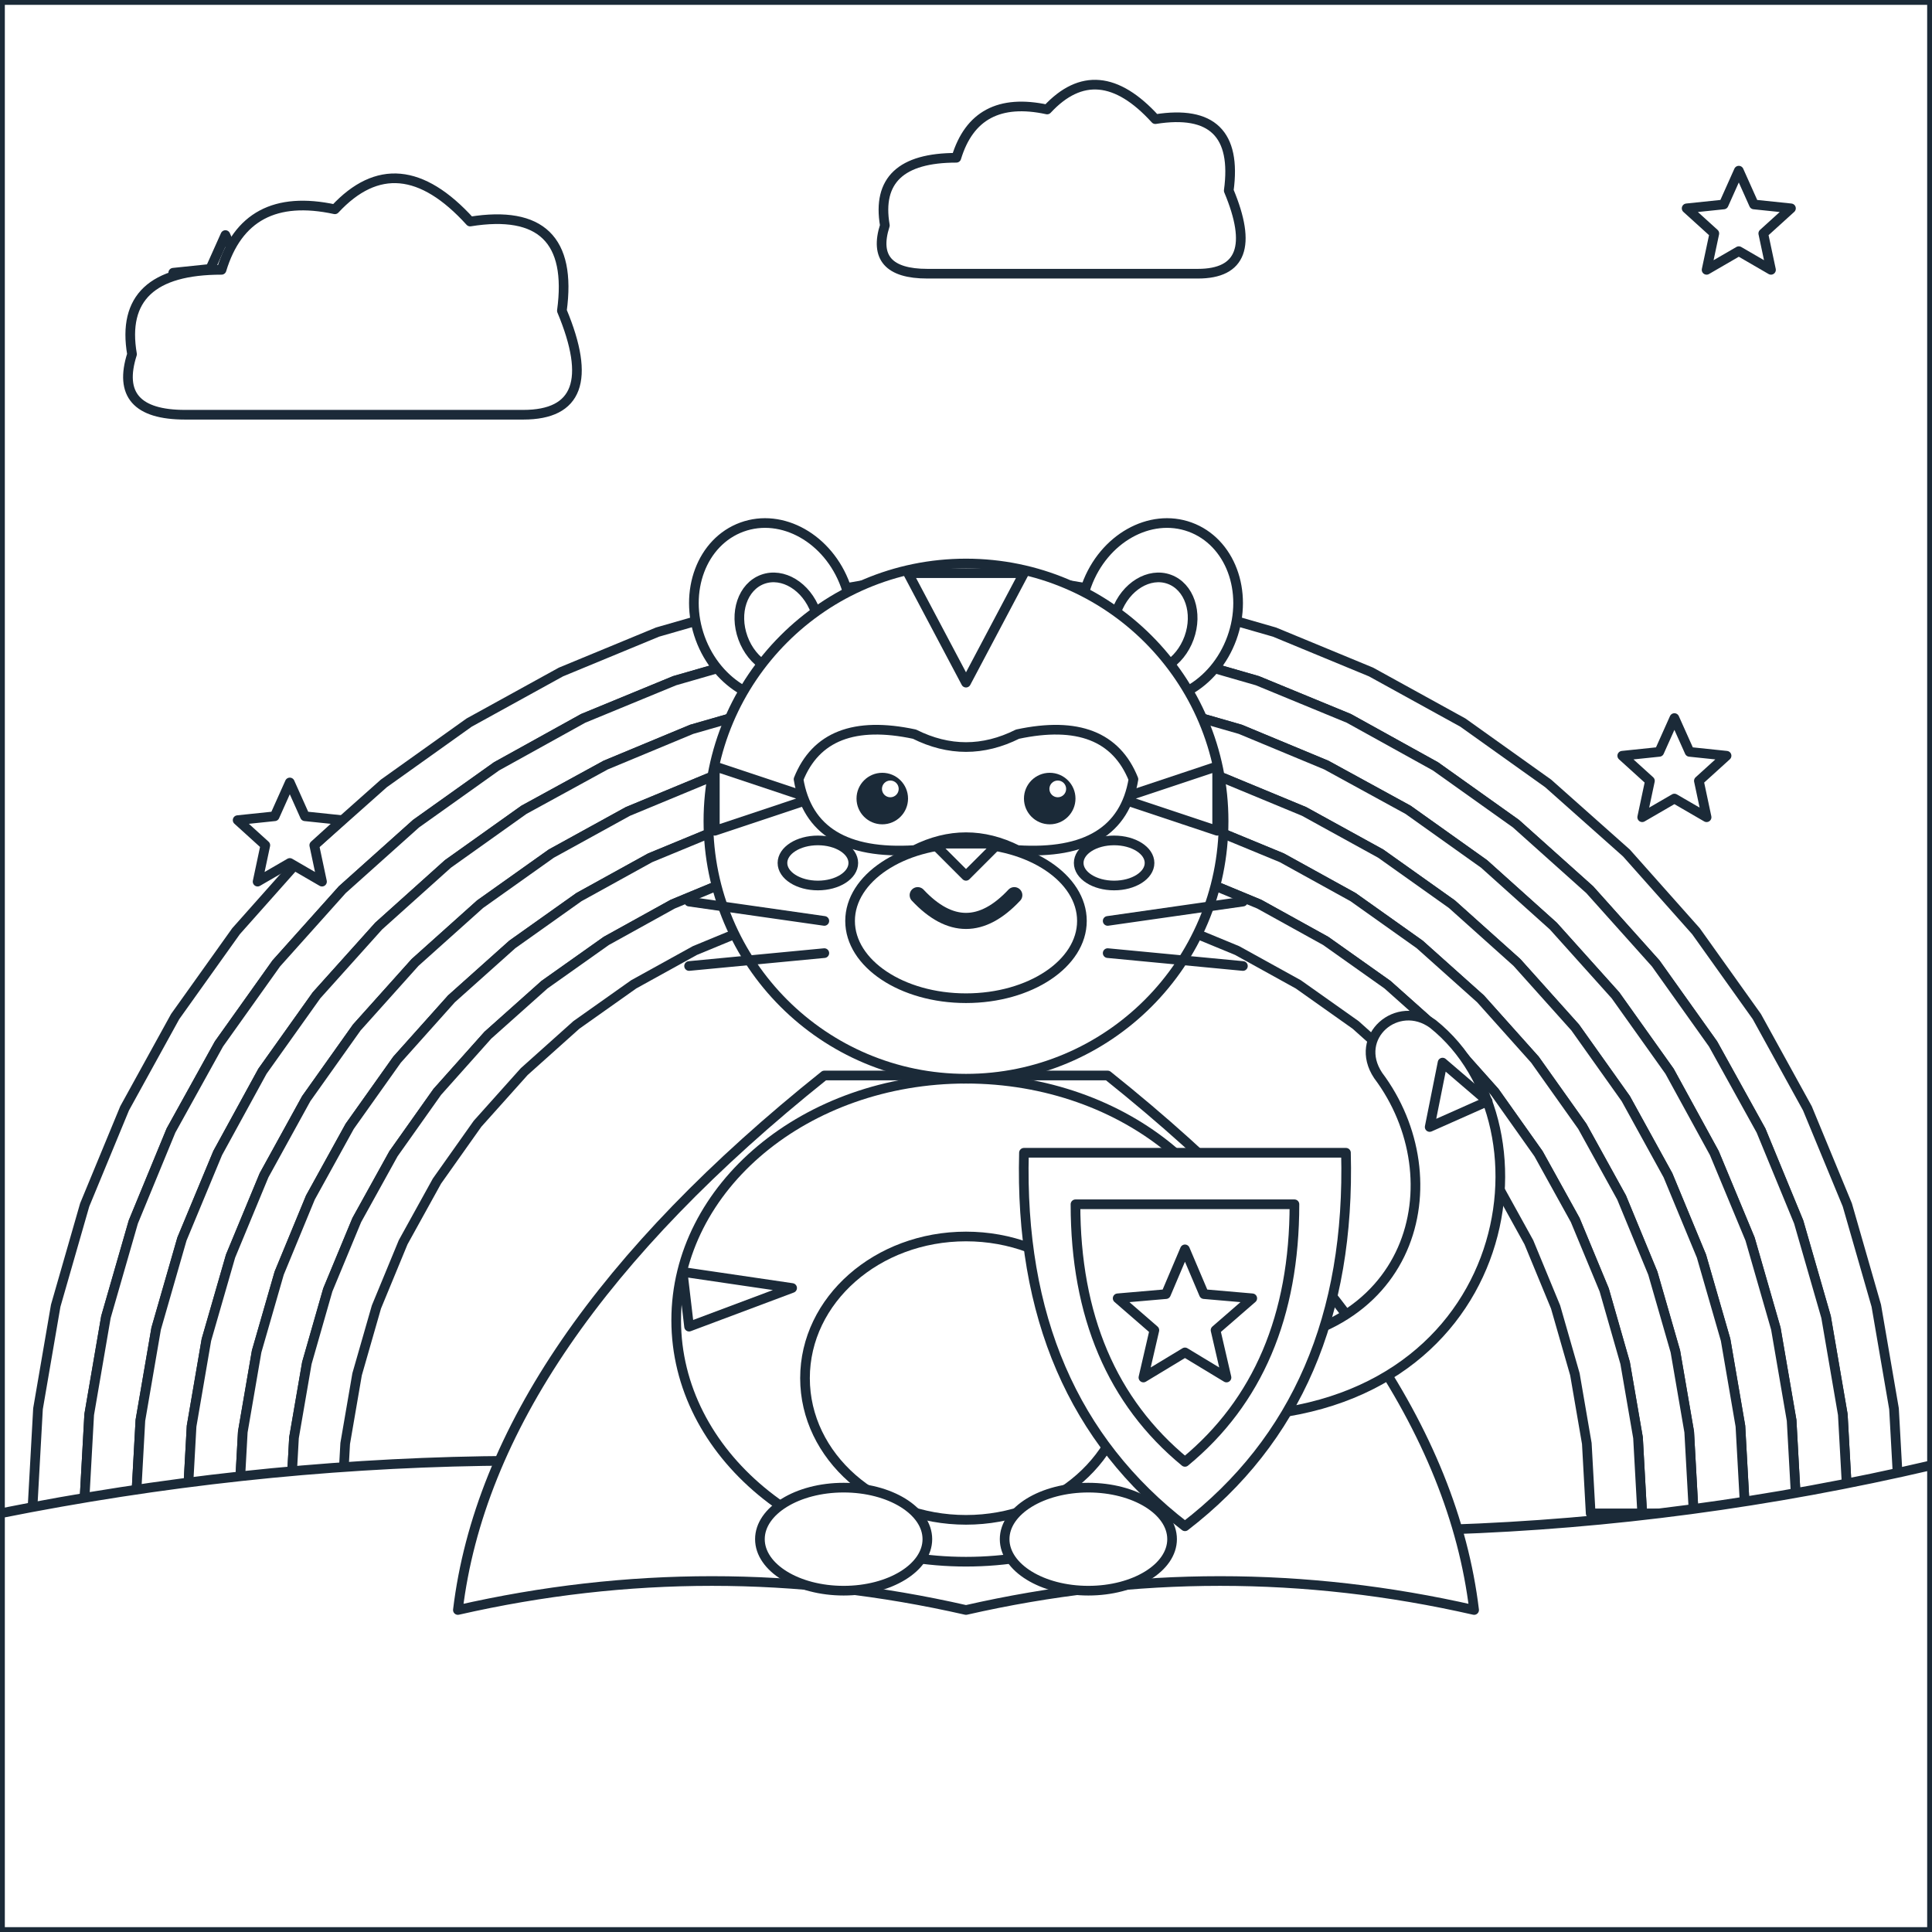
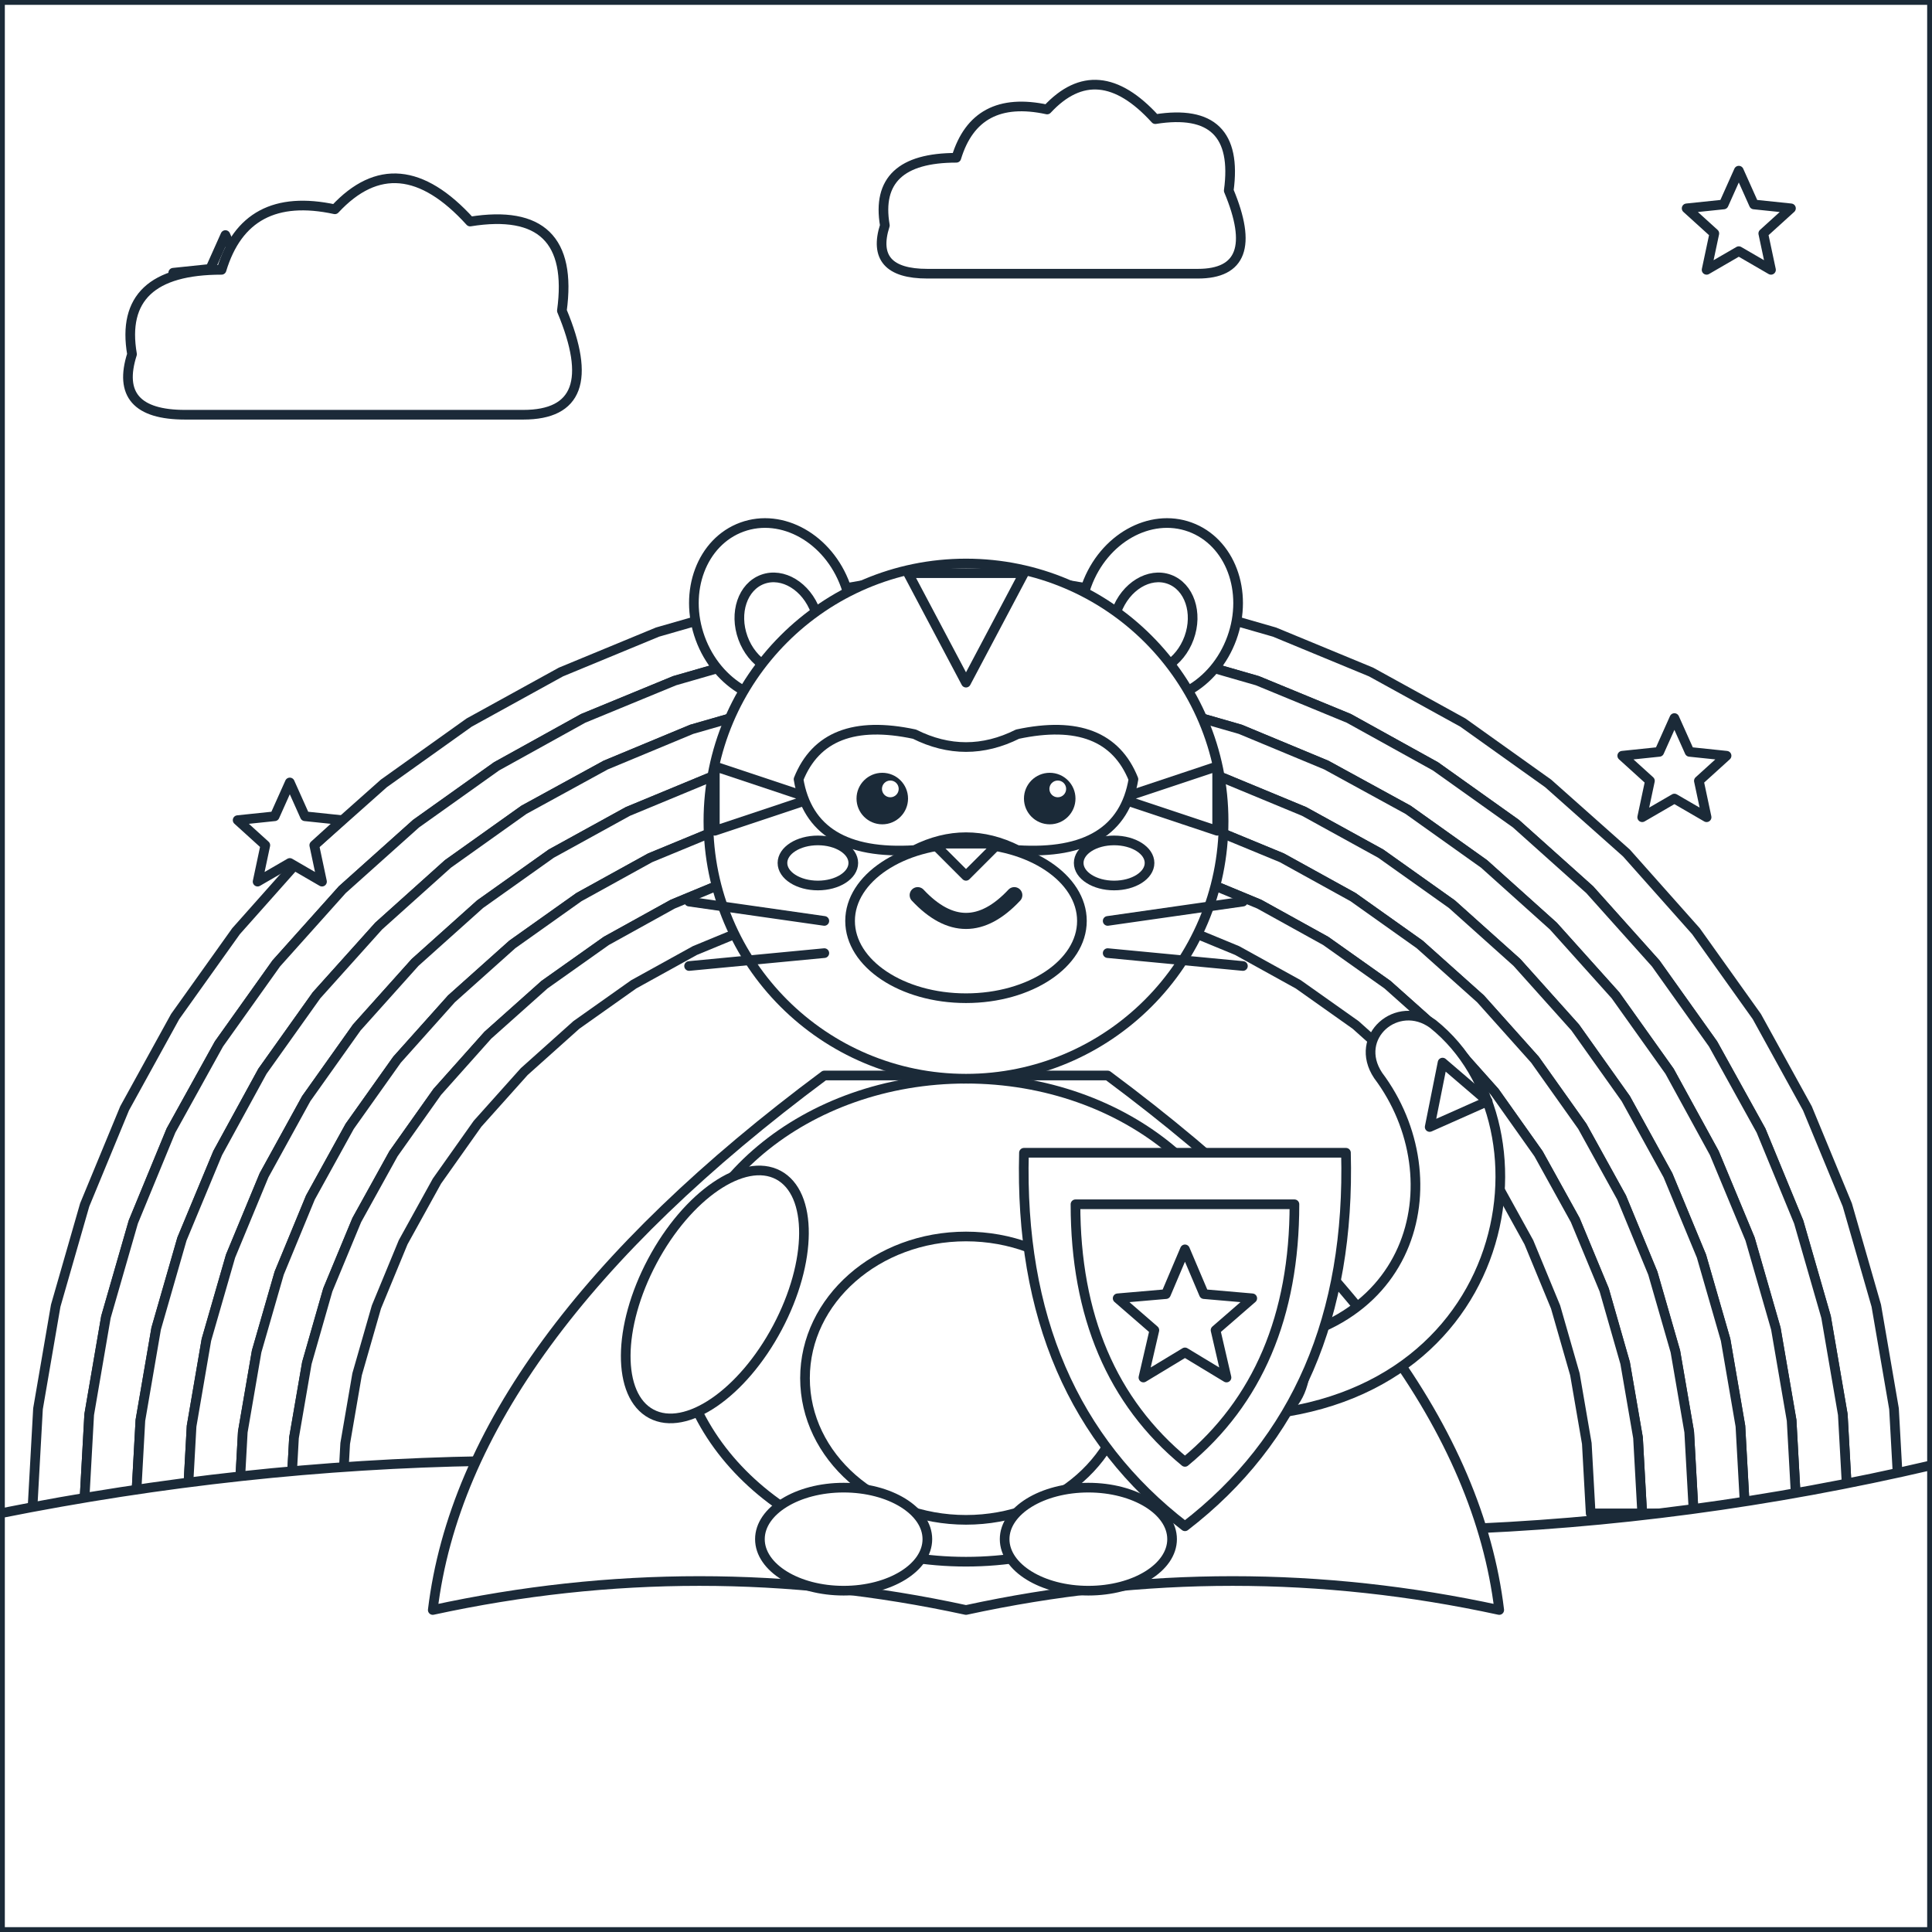
<svg xmlns="http://www.w3.org/2000/svg" viewBox="0 0 600 600" data-picture="ho--the-a-doi-truong">
  <g class="scene-back">
    <rect x="0" y="0" width="600" height="600" rx="0" id="r-nen-troi" data-region="nen-troi" class="region" fill="#FFFFFF" stroke="#1B2A38" stroke-width="3" stroke-linejoin="round" />
    <polygon points="10,470 11.8,437.5 17.3,405.5 26.3,374.2 38.7,344.2 54.4,315.7 73.3,289.2 94.9,264.9 119.2,243.3 145.7,224.4 174.2,208.7 204.2,196.3 235.5,187.3 267.5,181.8 300,180 332.5,181.8 364.5,187.3 395.8,196.3 425.8,208.7 454.3,224.4 480.8,243.3 505.1,264.9 526.7,289.2 545.6,315.7 561.3,344.2 573.7,374.2 582.7,405.5 588.2,437.5 590,470 574,470 572.3,439.3 567.1,409 558.6,379.5 546.9,351.1 532,324.2 514.2,299.2 493.7,276.3 470.8,255.8 445.8,238 418.9,223.1 390.5,211.4 361,202.9 330.7,197.7 300,196 269.3,197.7 239,202.9 209.5,211.4 181.1,223.1 154.2,238 129.2,255.8 106.3,276.3 85.8,299.2 68,324.2 53.1,351.1 41.4,379.5 32.9,409 27.7,439.3 26,470" id="r-cau-vong-1" data-region="cau-vong-1" class="region" fill="#FFFFFF" stroke="#1B2A38" stroke-width="3" stroke-linejoin="round" />
    <polygon points="26,470 27.7,439.3 32.9,409 41.4,379.5 53.1,351.1 68,324.2 85.8,299.2 106.3,276.3 129.2,255.8 154.2,238 181.1,223.1 209.5,211.4 239,202.9 269.3,197.7 300,196 330.7,197.7 361,202.9 390.5,211.4 418.9,223.1 445.8,238 470.8,255.8 493.7,276.3 514.2,299.2 532,324.2 546.9,351.1 558.6,379.5 567.1,409 572.3,439.3 574,470 558,470 556.4,441.1 551.5,412.6 543.5,384.8 532.4,358.1 518.5,332.7 501.7,309.1 482.4,287.6 460.9,268.3 437.3,251.5 411.9,237.6 385.2,226.5 357.4,218.5 328.9,213.6 300,212 271.1,213.6 242.6,218.5 214.8,226.5 188.1,237.6 162.7,251.5 139.1,268.3 117.6,287.6 98.3,309.1 81.5,332.7 67.6,358.1 56.5,384.8 48.5,412.6 43.6,441.1 42,470" id="r-cau-vong-2" data-region="cau-vong-2" class="region" fill="#FFFFFF" stroke="#1B2A38" stroke-width="3" stroke-linejoin="round" />
    <polygon points="42,470 43.6,441.1 48.5,412.6 56.5,384.8 67.6,358.1 81.5,332.7 98.3,309.1 117.6,287.6 139.1,268.3 162.7,251.5 188.1,237.6 214.8,226.5 242.6,218.5 271.1,213.6 300,212 328.9,213.6 357.4,218.5 385.2,226.5 411.9,237.6 437.3,251.5 460.9,268.3 482.4,287.6 501.7,309.1 518.5,332.7 532.4,358.1 543.5,384.8 551.5,412.6 556.4,441.1 558,470 542,470 540.5,442.9 535.9,416.1 528.4,390.1 518,365 504.9,341.2 489.2,319.1 471.1,298.9 450.9,280.8 428.8,265.1 405,252 379.9,241.6 353.9,234.1 327.1,229.5 300,228 272.9,229.5 246.1,234.1 220.1,241.6 195,252 171.2,265.1 149.1,280.8 128.9,298.9 110.8,319.1 95.1,341.2 82,365 71.6,390.1 64.1,416.1 59.5,442.9 58,470" id="r-cau-vong-3" data-region="cau-vong-3" class="region" fill="#FFFFFF" stroke="#1B2A38" stroke-width="3" stroke-linejoin="round" />
    <polygon points="58,470 59.5,442.9 64.1,416.1 71.6,390.1 82,365 95.1,341.2 110.8,319.1 128.9,298.9 149.1,280.8 171.2,265.1 195,252 220.1,241.6 246.1,234.1 272.9,229.5 300,228 327.1,229.5 353.9,234.1 379.9,241.6 405,252 428.8,265.1 450.9,280.8 471.1,298.9 489.2,319.1 504.9,341.2 518,365 528.4,390.1 535.9,416.1 540.5,442.9 542,470 526,470 524.6,444.7 520.3,419.7 513.3,395.4 503.6,371.9 491.4,349.8 476.7,329.1 459.8,310.2 440.9,293.3 420.2,278.6 398.1,266.4 374.6,256.7 350.3,249.7 325.3,245.4 300,244 274.7,245.4 249.7,249.7 225.4,256.7 201.9,266.4 179.8,278.6 159.1,293.3 140.2,310.2 123.3,329.1 108.6,349.8 96.4,371.9 86.7,395.4 79.7,419.7 75.4,444.7 74,470" id="r-cau-vong-4" data-region="cau-vong-4" class="region" fill="#FFFFFF" stroke="#1B2A38" stroke-width="3" stroke-linejoin="round" />
    <polygon points="74,470 75.4,444.7 79.7,419.7 86.7,395.4 96.4,371.9 108.6,349.8 123.3,329.1 140.2,310.2 159.1,293.3 179.8,278.6 201.9,266.4 225.4,256.7 249.7,249.7 274.7,245.4 300,244 325.3,245.4 350.3,249.7 374.6,256.7 398.1,266.4 420.2,278.6 440.9,293.3 459.8,310.2 476.7,329.1 491.4,349.8 503.6,371.9 513.3,395.4 520.3,419.7 524.6,444.7 526,470 510,470 508.7,446.5 504.7,423.3 498.2,400.6 489.2,378.9 477.8,358.3 464.2,339.1 448.5,321.5 430.9,305.8 411.7,292.2 391.1,280.8 369.4,271.8 346.7,265.3 323.5,261.3 300,260 276.5,261.3 253.3,265.3 230.6,271.8 208.9,280.8 188.3,292.2 169.1,305.8 151.5,321.5 135.8,339.1 122.2,358.3 110.8,378.9 101.8,400.6 95.3,423.3 91.3,446.5 90,470" id="r-cau-vong-5" data-region="cau-vong-5" class="region" fill="#FFFFFF" stroke="#1B2A38" stroke-width="3" stroke-linejoin="round" />
    <polygon points="90,470 91.3,446.5 95.3,423.3 101.8,400.6 110.8,378.9 122.2,358.3 135.8,339.1 151.5,321.5 169.1,305.8 188.3,292.2 208.9,280.8 230.6,271.8 253.3,265.3 276.5,261.3 300,260 323.5,261.3 346.7,265.3 369.4,271.8 391.1,280.8 411.7,292.2 430.9,305.8 448.5,321.5 464.2,339.1 477.8,358.3 489.2,378.9 498.2,400.6 504.7,423.3 508.7,446.5 510,470 494,470 492.8,448.3 489.1,426.8 483.1,405.9 474.8,385.8 464.3,366.8 451.7,349 437.2,332.8 421,318.3 403.2,305.7 384.2,295.2 364.1,286.9 343.2,280.9 321.7,277.2 300,276 278.3,277.2 256.8,280.9 235.9,286.9 215.8,295.2 196.8,305.7 179,318.3 162.8,332.8 148.3,349 135.7,366.8 125.2,385.8 116.9,405.9 110.9,426.8 107.2,448.3 106,470" id="r-cau-vong-6" data-region="cau-vong-6" class="region" fill="#FFFFFF" stroke="#1B2A38" stroke-width="3" stroke-linejoin="round" />
    <polygon points="70,73 74.7,83.5 86.2,84.7 77.6,92.5 80,103.8 70,98 60,103.8 62.4,92.5 53.8,84.7 65.3,83.5" id="r-sao-lap-lanh-1" data-region="sao-lap-lanh-1" class="region" fill="#FFFFFF" stroke="#1B2A38" stroke-width="3" stroke-linejoin="round" />
    <polygon points="540,53 544.7,63.5 556.2,64.7 547.6,72.5 550,83.8 540,78 530,83.8 532.4,72.5 523.8,64.7 535.3,63.5" id="r-sao-lap-lanh-2" data-region="sao-lap-lanh-2" class="region" fill="#FFFFFF" stroke="#1B2A38" stroke-width="3" stroke-linejoin="round" />
    <polygon points="520,223 524.7,233.5 536.2,234.7 527.6,242.5 530,253.8 520,248 510,253.8 512.4,242.5 503.8,234.7 515.3,233.5" id="r-sao-lap-lanh-3" data-region="sao-lap-lanh-3" class="region" fill="#FFFFFF" stroke="#1B2A38" stroke-width="3" stroke-linejoin="round" />
    <polygon points="90,243 94.7,253.5 106.2,254.7 97.6,262.5 100,273.8 90,268 80,273.8 82.4,262.5 73.8,254.7 85.3,253.5" id="r-sao-lap-lanh-4" data-region="sao-lap-lanh-4" class="region" fill="#FFFFFF" stroke="#1B2A38" stroke-width="3" stroke-linejoin="round" />
    <path d="M 57.5 128.8 Q 35 128.8 41 110 Q 36.5 83.8 68.8 83.8 Q 76.3 59 104 65 Q 123.5 44 146 68.8 Q 179 63.5 174.5 96.5 Q 188 128.8 162.5 128.8 Z" id="r-may-1" data-region="may-1" class="region" fill="#FFFFFF" stroke="#1B2A38" stroke-width="3" stroke-linejoin="round" />
    <path d="M 288 85 Q 270 85 274.8 70 Q 271.2 49 297 49 Q 303 29.2 325.2 34 Q 340.8 17.2 358.8 37 Q 385.2 32.8 381.6 59.2 Q 392.4 85 372 85 Z" id="r-may-2" data-region="may-2" class="region" fill="#FFFFFF" stroke="#1B2A38" stroke-width="3" stroke-linejoin="round" />
    <path d="M 0 470 Q 150 440 300 465 Q 450 490 600 455 L 600 600 L 0 600 Z" id="r-nen-dat" data-region="nen-dat" class="region" fill="#FFFFFF" stroke="#1B2A38" stroke-width="3" stroke-linejoin="round" />
  </g>
  <g id="subject" class="subject anim-bounce">
-     <path d="M 256 334 L 344 334 Q 447.8 417 457.8 500 Q 378.9 482 300 500 Q 221.1 482 142.2 500 Q 152.2 417 256 334 Z" id="r-ao-choang" data-region="ao-choang" class="region" fill="#FFFFFF" stroke="#1B2A38" stroke-width="3" stroke-linejoin="round" />
+     <path d="M 256 334 L 344 334 Q 455.6 417 465.6 500 Q 382.8 482 300 500 Q 217.2 482 134.4 500 Q 144.4 417 256 334 Z" id="r-ao-choang" data-region="ao-choang" class="region" fill="#FFFFFF" stroke="#1B2A38" stroke-width="3" stroke-linejoin="round" />
    <path d="M 380 440 C 470 440 485 350 445 318 C 434 310 420 322 428 334 C 452 366 440 418 380 418 Z" id="r-duoi" data-region="duoi" class="region" fill="#FFFFFF" stroke="#1B2A38" stroke-width="3" stroke-linejoin="round" />
    <polygon points="448,330 462,342 444,350" id="r-soc-duoi" data-region="soc-duoi" class="region" fill="#FFFFFF" stroke="#1B2A38" stroke-width="3" stroke-linejoin="round" />
    <ellipse cx="300" cy="410" rx="90" ry="75" id="r-than" data-region="than" class="region" fill="#FFFFFF" stroke="#1B2A38" stroke-width="3" stroke-linejoin="round" />
    <ellipse cx="300" cy="428" rx="50" ry="44" id="r-bung" data-region="bung" class="region" fill="#FFFFFF" stroke="#1B2A38" stroke-width="3" stroke-linejoin="round" />
    <polygon points="212,395 246,400 214,412" id="r-soc-than-trai" data-region="soc-than-trai" class="region" fill="#FFFFFF" stroke="#1B2A38" stroke-width="3" stroke-linejoin="round" />
    <polygon points="388,395 354,400 386,412" id="r-soc-than-phai" data-region="soc-than-phai" class="region" fill="#FFFFFF" stroke="#1B2A38" stroke-width="3" stroke-linejoin="round" />
    <ellipse cx="262" cy="478" rx="26" ry="16" id="r-chan-trai" data-region="chan-trai" class="region" fill="#FFFFFF" stroke="#1B2A38" stroke-width="3" stroke-linejoin="round" />
    <ellipse cx="338" cy="478" rx="26" ry="16" id="r-chan-phai" data-region="chan-phai" class="region" fill="#FFFFFF" stroke="#1B2A38" stroke-width="3" stroke-linejoin="round" />
    <ellipse cx="240" cy="190" rx="24" ry="28" transform="rotate(-20 240 190)" id="r-tai-trai" data-region="tai-trai" class="region" fill="#FFFFFF" stroke="#1B2A38" stroke-width="3" stroke-linejoin="round" />
    <ellipse cx="242" cy="194" rx="12" ry="15" transform="rotate(-20 242 194)" id="r-trong-tai-trai" data-region="trong-tai-trai" class="region" fill="#FFFFFF" stroke="#1B2A38" stroke-width="3" stroke-linejoin="round" />
    <ellipse cx="360" cy="190" rx="24" ry="28" transform="rotate(20 360 190)" id="r-tai-phai" data-region="tai-phai" class="region" fill="#FFFFFF" stroke="#1B2A38" stroke-width="3" stroke-linejoin="round" />
    <ellipse cx="358" cy="194" rx="12" ry="15" transform="rotate(20 358 194)" id="r-trong-tai-phai" data-region="trong-tai-phai" class="region" fill="#FFFFFF" stroke="#1B2A38" stroke-width="3" stroke-linejoin="round" />
    <ellipse cx="300" cy="255" rx="80" ry="80" id="r-dau" data-region="dau" class="region" fill="#FFFFFF" stroke="#1B2A38" stroke-width="3" stroke-linejoin="round" />
    <polygon points="282,178 300,212 318,178" id="r-soc-tran-1" data-region="soc-tran-1" class="region" fill="#FFFFFF" stroke="#1B2A38" stroke-width="3" stroke-linejoin="round" />
    <polygon points="222,238 252,248 222,258" id="r-soc-ma-trai" data-region="soc-ma-trai" class="region" fill="#FFFFFF" stroke="#1B2A38" stroke-width="3" stroke-linejoin="round" />
    <polygon points="378,238 348,248 378,258" id="r-soc-ma-phai" data-region="soc-ma-phai" class="region" fill="#FFFFFF" stroke="#1B2A38" stroke-width="3" stroke-linejoin="round" />
    <ellipse cx="300" cy="286" rx="36" ry="24" id="r-mom" data-region="mom" class="region" fill="#FFFFFF" stroke="#1B2A38" stroke-width="3" stroke-linejoin="round" />
    <polygon points="290,262 310,262 300,272" id="r-mui" data-region="mui" class="region" fill="#FFFFFF" stroke="#1B2A38" stroke-width="3" stroke-linejoin="round" />
    <g class="deco" pointer-events="none">
      <path d="M 256 286 L 214 280 M 256 296 L 214 300 M 344 286 L 386 280 M 344 296 L 386 300" fill="none" stroke="#1B2A38" stroke-width="3" stroke-linecap="round" stroke-linejoin="round" />
    </g>
+     <ellipse cx="222" cy="402" rx="22" ry="42" transform="rotate(28 222 402)" id="r-tay-trai" data-region="tay-trai" class="region" fill="#FFFFFF" stroke="#1B2A38" stroke-width="3" stroke-linejoin="round" />
+     <ellipse cx="378" cy="402" rx="22" ry="42" transform="rotate(-28 378 402)" id="r-tay-phai" data-region="tay-phai" class="region" fill="#FFFFFF" stroke="#1B2A38" stroke-width="3" stroke-linejoin="round" />
    <path d="M 248 242 Q 256 222 284 228 Q 300 236 316 228 Q 344 222 352 242 Q 348 266 316 264 Q 300 256 284 264 Q 252 266 248 242 Z" id="r-mat-na" data-region="mat-na" class="region" fill="#FFFFFF" stroke="#1B2A38" stroke-width="3" stroke-linejoin="round" />
    <g class="deco" pointer-events="none">
      <circle cx="274" cy="248" r="8" fill="#1B2A38" />
    </g>
    <g class="deco" pointer-events="none">
      <circle cx="326" cy="248" r="8" fill="#1B2A38" />
    </g>
    <g class="deco" pointer-events="none">
      <circle cx="276.5" cy="245" r="2.6" fill="#FFFFFF" />
    </g>
    <g class="deco" pointer-events="none">
      <circle cx="328.5" cy="245" r="2.6" fill="#FFFFFF" />
    </g>
    <ellipse cx="254" cy="268" rx="11" ry="7" id="r-ma-trai" data-region="ma-trai" class="region" fill="#FFFFFF" stroke="#1B2A38" stroke-width="3" stroke-linejoin="round" />
    <ellipse cx="346" cy="268" rx="11" ry="7" id="r-ma-phai" data-region="ma-phai" class="region" fill="#FFFFFF" stroke="#1B2A38" stroke-width="3" stroke-linejoin="round" />
    <g class="deco" pointer-events="none">
      <path d="M 285 278 Q 300 294 315 278" fill="none" stroke="#1B2A38" stroke-width="5" stroke-linecap="round" stroke-linejoin="round" />
    </g>
    <path d="M 318 358 L 418 358 Q 420 434 368 474 Q 316 434 318 358 Z" id="r-khien" data-region="khien" class="region" fill="#FFFFFF" stroke="#1B2A38" stroke-width="3" stroke-linejoin="round" />
    <path d="M 334 374 L 402 374 Q 402 426 368 454 Q 334 426 334 374 Z" id="r-khien-vien" data-region="khien-vien" class="region" fill="#FFFFFF" stroke="#1B2A38" stroke-width="3" stroke-linejoin="round" />
    <polygon points="368,388 373.9,401.9 388.9,403.2 377.5,413.1 380.9,427.8 368,420 355.1,427.8 358.5,413.1 347.1,403.2 362.1,401.9" id="r-khien-sao" data-region="khien-sao" class="region" fill="#FFFFFF" stroke="#1B2A38" stroke-width="3" stroke-linejoin="round" />
  </g>
  <g class="scene-front">

</g>
</svg>
